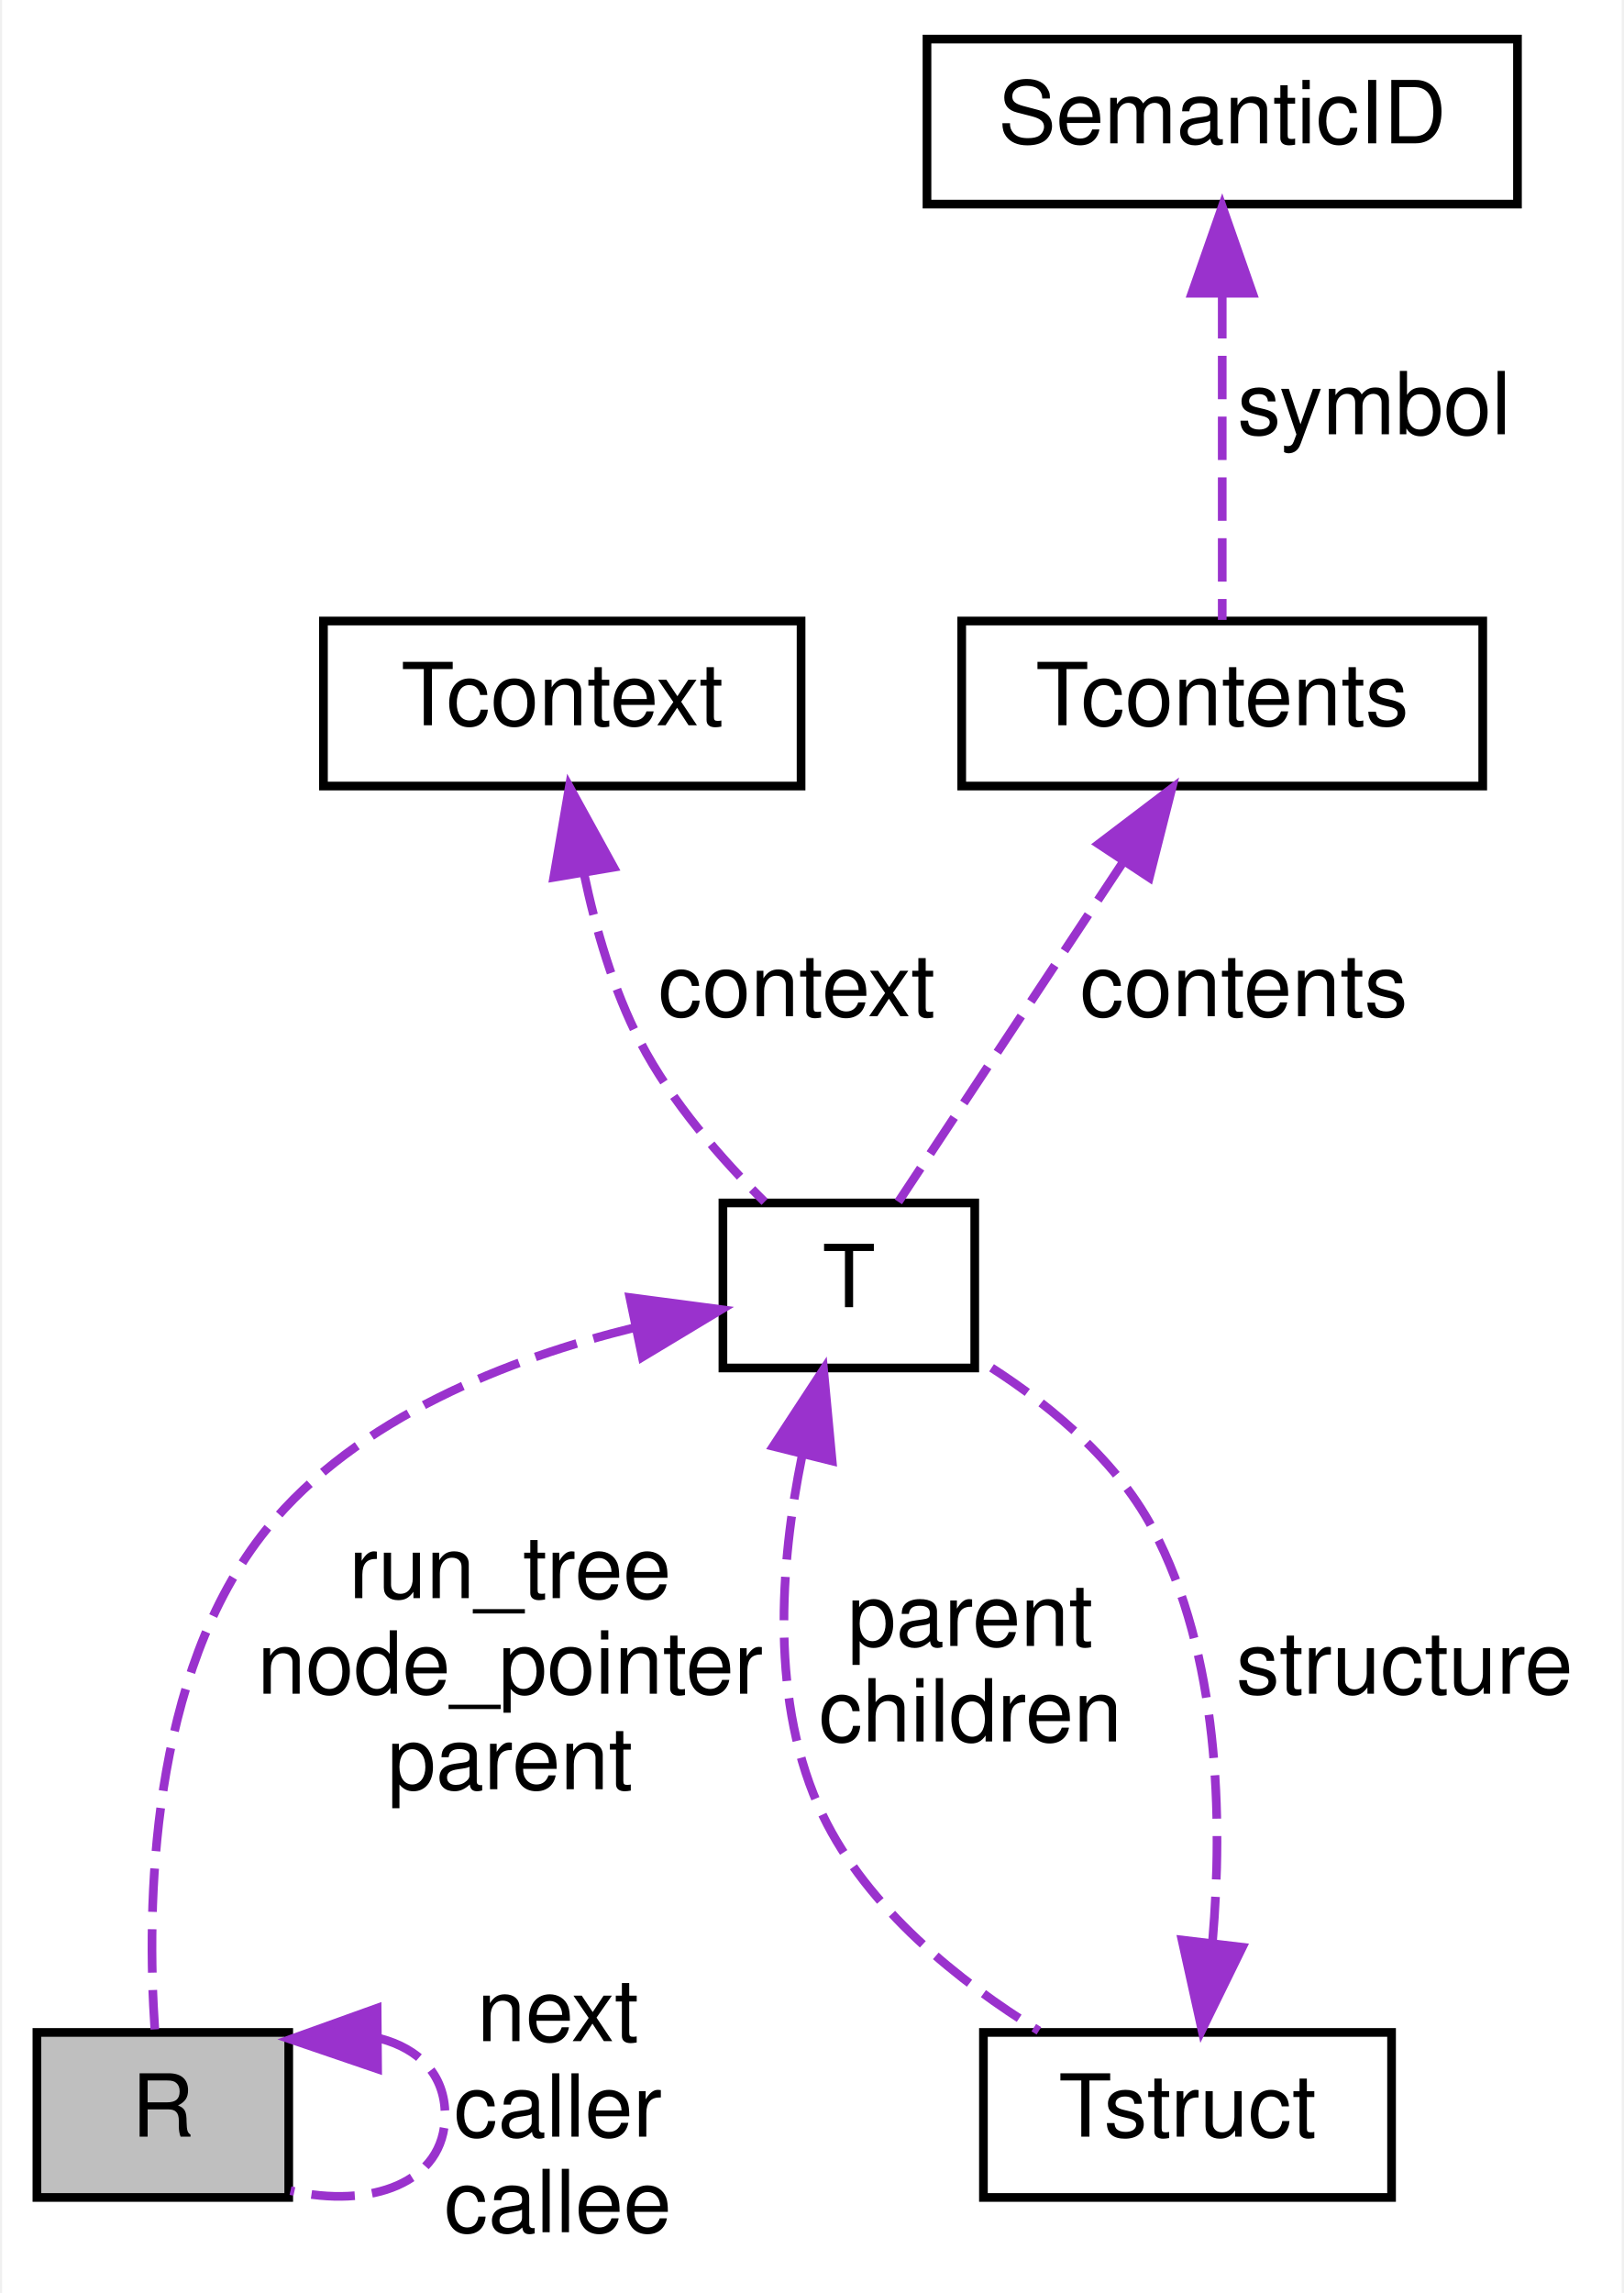
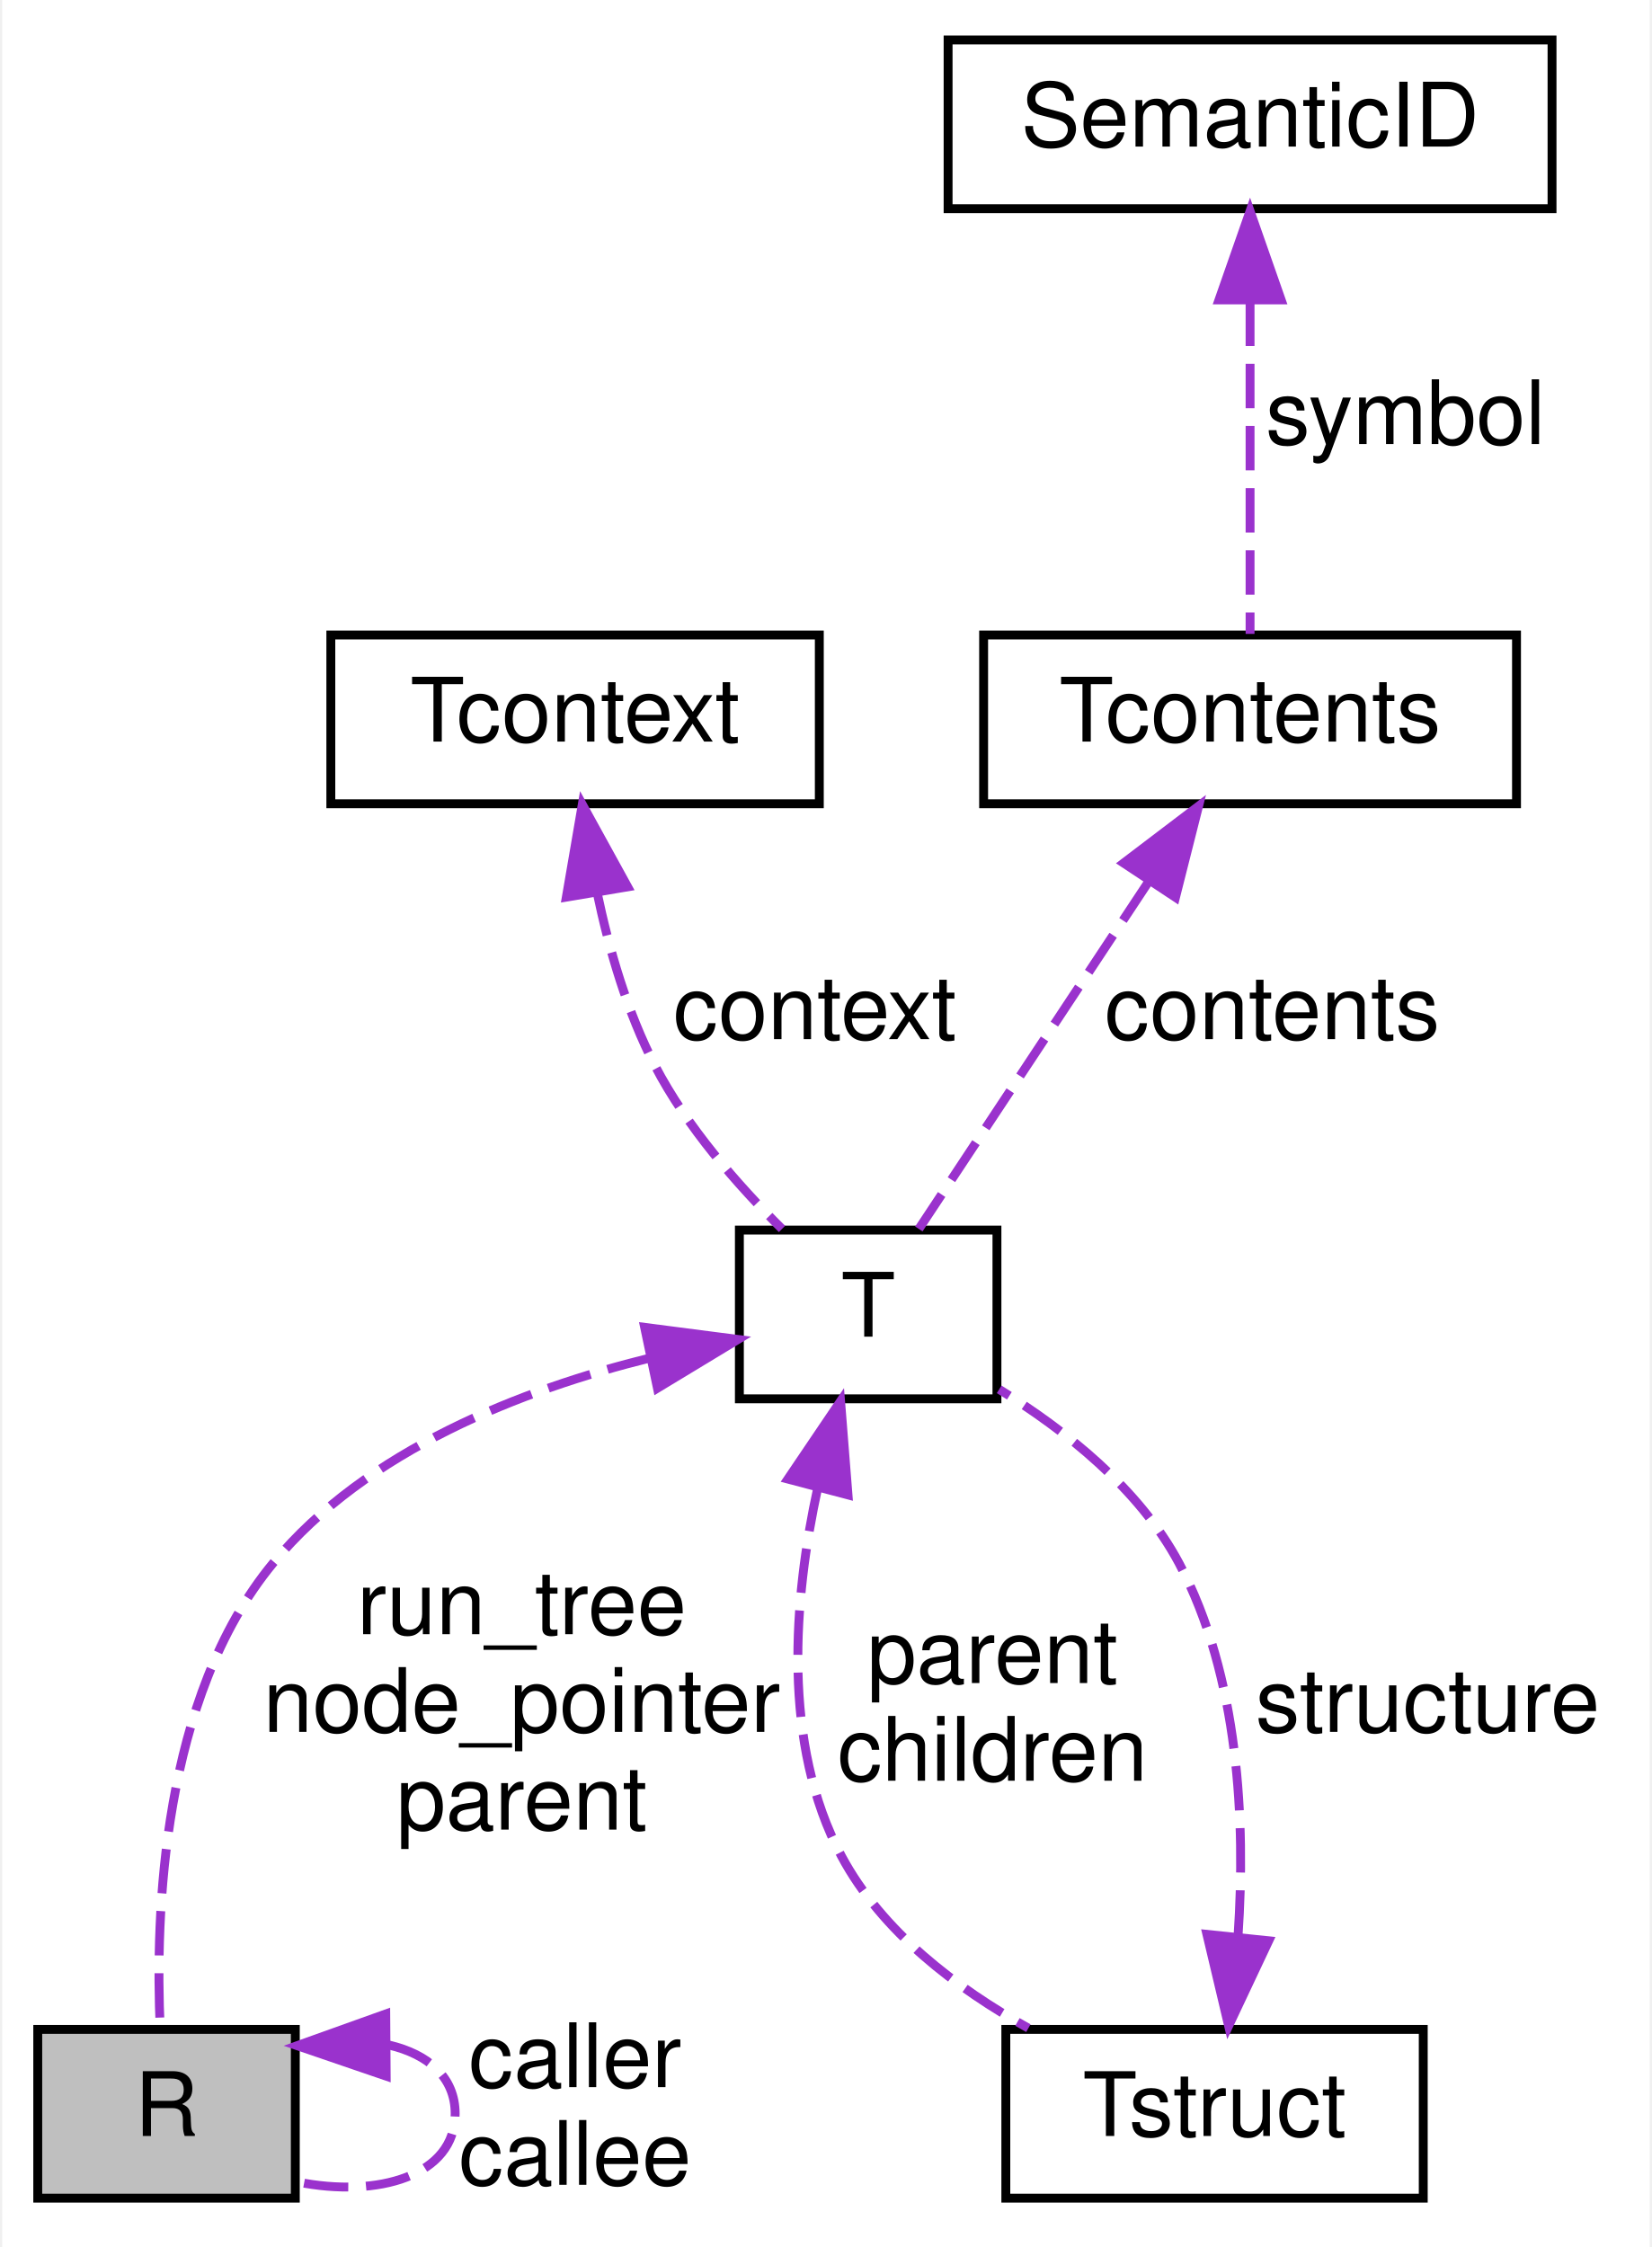
- <svg xmlns="http://www.w3.org/2000/svg" xmlns:xlink="http://www.w3.org/1999/xlink" width="187pt" height="264pt" viewBox="0.00 0.00 186.50 264.00">
-   <g id="graph0" class="graph" transform="scale(1 1) rotate(0) translate(4 260)">
-     <polygon fill="white" stroke="none" points="-4,4 -4,-260 182.5,-260 182.5,4 -4,4" />
+ <svg xmlns="http://www.w3.org/2000/svg" xmlns:xlink="http://www.w3.org/1999/xlink" width="186pt" height="253pt" viewBox="0.00 0.00 185.50 253.00">
+   <g id="graph0" class="graph" transform="scale(1 1) rotate(0) translate(4 249)">
+     <polygon fill="white" stroke="none" points="-4,4 -4,-249 181.5,-249 181.5,4 -4,4" />
    <g id="node1" class="node">
-       <polygon fill="#bfbfbf" stroke="black" points="0,-7 0,-26 29,-26 29,-7 0,-7" />
-       <text text-anchor="middle" x="14.5" y="-14" font-family="Helvetica,sans-Serif" font-size="10.00">R</text>
+       <polygon fill="#bfbfbf" stroke="black" points="0,-1.5 0,-20.5 29,-20.5 29,-1.5 0,-1.5" />
+       <text text-anchor="middle" x="14.5" y="-8.5" font-family="Helvetica,sans-Serif" font-size="10.00">R</text>
    </g>
    <g id="edge1" class="edge">
-       <path fill="none" stroke="#9a32cd" stroke-dasharray="5,2" d="M39.548,-25.296C43.941,-24.129 47,-21.197 47,-16.5 47,-8.59 38.324,-5.685 29.206,-7.786" />
-       <polygon fill="#9a32cd" stroke="#9a32cd" points="39.234,-21.793 29.206,-25.213 39.178,-28.793 39.234,-21.793" />
-       <text text-anchor="middle" x="60" y="-25" font-family="Helvetica,sans-Serif" font-size="10.00"> next</text>
-       <text text-anchor="middle" x="60" y="-14" font-family="Helvetica,sans-Serif" font-size="10.00">caller</text>
-       <text text-anchor="middle" x="60" y="-3" font-family="Helvetica,sans-Serif" font-size="10.00">callee</text>
+       <path fill="none" stroke="#9a32cd" stroke-dasharray="5,2" d="M39.548,-18.74C43.941,-17.713 47,-15.133 47,-11 47,-4.039 38.324,-1.483 29.206,-3.332" />
+       <polygon fill="#9a32cd" stroke="#9a32cd" points="39.231,-15.238 29.206,-18.668 39.182,-22.238 39.231,-15.238" />
+       <text text-anchor="middle" x="60.5" y="-14" font-family="Helvetica,sans-Serif" font-size="10.00"> caller</text>
+       <text text-anchor="middle" x="60.5" y="-3" font-family="Helvetica,sans-Serif" font-size="10.00">callee</text>
    </g>
    <g id="node2" class="node">
      <g id="a_node2">
        <a xlink:href="structT.html" target="_top" xlink:title="T">
-           <polygon fill="white" stroke="black" points="79,-102.5 79,-121.5 108,-121.5 108,-102.5 79,-102.5" />
-           <text text-anchor="middle" x="93.5" y="-109.5" font-family="Helvetica,sans-Serif" font-size="10.00">T</text>
+           <polygon fill="white" stroke="black" points="79,-91.5 79,-110.5 108,-110.5 108,-91.5 79,-91.5" />
+           <text text-anchor="middle" x="93.5" y="-98.5" font-family="Helvetica,sans-Serif" font-size="10.00">T</text>
        </a>
      </g>
    </g>
    <g id="edge2" class="edge">
-       <path fill="none" stroke="#9a32cd" stroke-dasharray="5,2" d="M68.914,-107.167C54.428,-103.613 36.947,-96.836 26.5,-84 12.874,-67.258 12.636,-40.228 13.58,-26.349" />
-       <polygon fill="#9a32cd" stroke="#9a32cd" points="68.286,-110.611 78.79,-109.226 69.715,-103.759 68.286,-110.611" />
-       <text text-anchor="middle" x="54.5" y="-76" font-family="Helvetica,sans-Serif" font-size="10.00"> run_tree</text>
-       <text text-anchor="middle" x="54.5" y="-65" font-family="Helvetica,sans-Serif" font-size="10.00">node_pointer</text>
-       <text text-anchor="middle" x="54.5" y="-54" font-family="Helvetica,sans-Serif" font-size="10.00">parent</text>
+       <path fill="none" stroke="#9a32cd" stroke-dasharray="5,2" d="M68.985,-96.109C54.525,-92.534 37.047,-85.754 26.5,-73 13.981,-57.862 13.197,-33.417 13.79,-20.55" />
+       <polygon fill="#9a32cd" stroke="#9a32cd" points="68.332,-99.548 78.839,-98.186 69.775,-92.699 68.332,-99.548" />
+       <text text-anchor="middle" x="54.5" y="-65" font-family="Helvetica,sans-Serif" font-size="10.00"> run_tree</text>
+       <text text-anchor="middle" x="54.5" y="-54" font-family="Helvetica,sans-Serif" font-size="10.00">node_pointer</text>
+       <text text-anchor="middle" x="54.5" y="-43" font-family="Helvetica,sans-Serif" font-size="10.00">parent</text>
    </g>
    <g id="node3" class="node">
      <g id="a_node3">
        <a xlink:href="structTstruct.html" target="_top" xlink:title="Tstruct">
-           <polygon fill="white" stroke="black" points="109,-7 109,-26 156,-26 156,-7 109,-7" />
-           <text text-anchor="middle" x="132.5" y="-14" font-family="Helvetica,sans-Serif" font-size="10.00">Tstruct</text>
+           <polygon fill="white" stroke="black" points="109,-1.5 109,-20.5 156,-20.5 156,-1.5 109,-1.5" />
+           <text text-anchor="middle" x="132.5" y="-8.5" font-family="Helvetica,sans-Serif" font-size="10.00">Tstruct</text>
        </a>
      </g>
    </g>
    <g id="edge4" class="edge">
-       <path fill="none" stroke="#9a32cd" stroke-dasharray="5,2" d="M88.1,-92.309C85.583,-79.981 84.334,-63.806 90.5,-51 95.68,-40.243 106.179,-31.868 115.385,-26.183" />
-       <polygon fill="#9a32cd" stroke="#9a32cd" points="84.784,-93.481 90.591,-102.342 91.578,-91.794 84.784,-93.481" />
-       <text text-anchor="middle" x="107.5" y="-70.5" font-family="Helvetica,sans-Serif" font-size="10.00"> parent</text>
-       <text text-anchor="middle" x="107.5" y="-59.5" font-family="Helvetica,sans-Serif" font-size="10.00">children</text>
+       <path fill="none" stroke="#9a32cd" stroke-dasharray="5,2" d="M87.827,-81.508C85.104,-69.056 83.725,-52.66 90.5,-40 95.049,-31.501 103.443,-25.136 111.538,-20.64" />
+       <polygon fill="#9a32cd" stroke="#9a32cd" points="84.46,-82.466 90.394,-91.243 91.229,-80.681 84.46,-82.466" />
+       <text text-anchor="middle" x="107.5" y="-59.5" font-family="Helvetica,sans-Serif" font-size="10.00"> parent</text>
+       <text text-anchor="middle" x="107.5" y="-48.5" font-family="Helvetica,sans-Serif" font-size="10.00">children</text>
    </g>
    <g id="edge3" class="edge">
-       <path fill="none" stroke="#9a32cd" stroke-dasharray="5,2" d="M135.394,-36.626C136.576,-50.562 136.195,-69.466 128.5,-84 124.048,-92.41 115.697,-99.008 108.269,-103.575" />
-       <polygon fill="#9a32cd" stroke="#9a32cd" points="138.821,-35.808 134.159,-26.294 131.87,-36.638 138.821,-35.808" />
-       <text text-anchor="middle" x="157.5" y="-65" font-family="Helvetica,sans-Serif" font-size="10.00"> structure</text>
+       <path fill="none" stroke="#9a32cd" stroke-dasharray="5,2" d="M135.156,-31.17C135.995,-43.774 135.302,-60.236 128.5,-73 124.025,-81.398 115.673,-87.995 108.251,-92.566" />
+       <polygon fill="#9a32cd" stroke="#9a32cd" points="138.603,-30.478 134.087,-20.895 131.641,-31.203 138.603,-30.478" />
+       <text text-anchor="middle" x="156.5" y="-54" font-family="Helvetica,sans-Serif" font-size="10.00"> structure</text>
    </g>
    <g id="node4" class="node">
      <g id="a_node4">
        <a xlink:href="structTcontext.html" target="_top" xlink:title="Tcontext">
-           <polygon fill="white" stroke="black" points="33,-169.5 33,-188.5 88,-188.5 88,-169.5 33,-169.5" />
-           <text text-anchor="middle" x="60.5" y="-176.5" font-family="Helvetica,sans-Serif" font-size="10.00">Tcontext</text>
+           <polygon fill="white" stroke="black" points="33,-158.5 33,-177.5 88,-177.5 88,-158.5 33,-158.5" />
+           <text text-anchor="middle" x="60.5" y="-165.5" font-family="Helvetica,sans-Serif" font-size="10.00">Tcontext</text>
        </a>
      </g>
    </g>
    <g id="edge5" class="edge">
-       <path fill="none" stroke="#9a32cd" stroke-dasharray="5,2" d="M62.971,-159.554C64.317,-153.12 66.374,-146.011 69.5,-140 73.088,-133.101 78.831,-126.55 83.8,-121.63" />
-       <polygon fill="#9a32cd" stroke="#9a32cd" points="59.517,-158.989 61.313,-169.43 66.42,-160.147 59.517,-158.989" />
-       <text text-anchor="middle" x="87.5" y="-143" font-family="Helvetica,sans-Serif" font-size="10.00"> context</text>
+       <path fill="none" stroke="#9a32cd" stroke-dasharray="5,2" d="M62.971,-148.554C64.317,-142.12 66.374,-135.011 69.5,-129 73.088,-122.101 78.831,-115.55 83.8,-110.63" />
+       <polygon fill="#9a32cd" stroke="#9a32cd" points="59.517,-147.989 61.313,-158.43 66.42,-149.147 59.517,-147.989" />
+       <text text-anchor="middle" x="87.5" y="-132" font-family="Helvetica,sans-Serif" font-size="10.00"> context</text>
    </g>
    <g id="node5" class="node">
      <g id="a_node5">
        <a xlink:href="structTcontents.html" target="_top" xlink:title="Tcontents">
-           <polygon fill="white" stroke="black" points="106.5,-169.5 106.5,-188.5 166.5,-188.5 166.5,-169.5 106.5,-169.5" />
-           <text text-anchor="middle" x="136.5" y="-176.5" font-family="Helvetica,sans-Serif" font-size="10.00">Tcontents</text>
+           <polygon fill="white" stroke="black" points="106.5,-158.5 106.5,-177.5 166.5,-177.5 166.5,-158.5 106.5,-158.5" />
+           <text text-anchor="middle" x="136.5" y="-165.5" font-family="Helvetica,sans-Serif" font-size="10.00">Tcontents</text>
        </a>
      </g>
    </g>
    <g id="edge6" class="edge">
-       <path fill="none" stroke="#9a32cd" stroke-dasharray="5,2" d="M124.946,-160.535C116.621,-147.95 105.743,-131.507 99.207,-121.627" />
-       <polygon fill="#9a32cd" stroke="#9a32cd" points="122.264,-162.825 130.701,-169.234 128.103,-158.963 122.264,-162.825" />
-       <text text-anchor="middle" x="139" y="-143" font-family="Helvetica,sans-Serif" font-size="10.00"> contents</text>
+       <path fill="none" stroke="#9a32cd" stroke-dasharray="5,2" d="M124.946,-149.535C116.621,-136.95 105.743,-120.507 99.207,-110.627" />
+       <polygon fill="#9a32cd" stroke="#9a32cd" points="122.264,-151.825 130.701,-158.234 128.103,-147.963 122.264,-151.825" />
+       <text text-anchor="middle" x="139" y="-132" font-family="Helvetica,sans-Serif" font-size="10.00"> contents</text>
    </g>
    <g id="node6" class="node">
      <g id="a_node6">
        <a xlink:href="structSemanticID.html" target="_top" xlink:title="SemanticID">
-           <polygon fill="white" stroke="black" points="102.5,-236.5 102.5,-255.5 170.5,-255.5 170.5,-236.5 102.5,-236.5" />
-           <text text-anchor="middle" x="136.5" y="-243.5" font-family="Helvetica,sans-Serif" font-size="10.00">SemanticID</text>
+           <polygon fill="white" stroke="black" points="102.5,-225.5 102.5,-244.5 170.5,-244.5 170.5,-225.5 102.5,-225.5" />
+           <text text-anchor="middle" x="136.5" y="-232.5" font-family="Helvetica,sans-Serif" font-size="10.00">SemanticID</text>
        </a>
      </g>
    </g>
    <g id="edge7" class="edge">
-       <path fill="none" stroke="#9a32cd" stroke-dasharray="5,2" d="M136.5,-226.037C136.5,-213.67 136.5,-198.12 136.5,-188.627" />
-       <polygon fill="#9a32cd" stroke="#9a32cd" points="133,-226.234 136.5,-236.234 140,-226.234 133,-226.234" />
-       <text text-anchor="middle" x="154" y="-210" font-family="Helvetica,sans-Serif" font-size="10.00"> symbol</text>
+       <path fill="none" stroke="#9a32cd" stroke-dasharray="5,2" d="M136.5,-215.037C136.5,-202.67 136.5,-187.12 136.5,-177.627" />
+       <polygon fill="#9a32cd" stroke="#9a32cd" points="133,-215.234 136.5,-225.234 140,-215.234 133,-215.234" />
+       <text text-anchor="middle" x="154" y="-199" font-family="Helvetica,sans-Serif" font-size="10.00"> symbol</text>
    </g>
  </g>
</svg>
